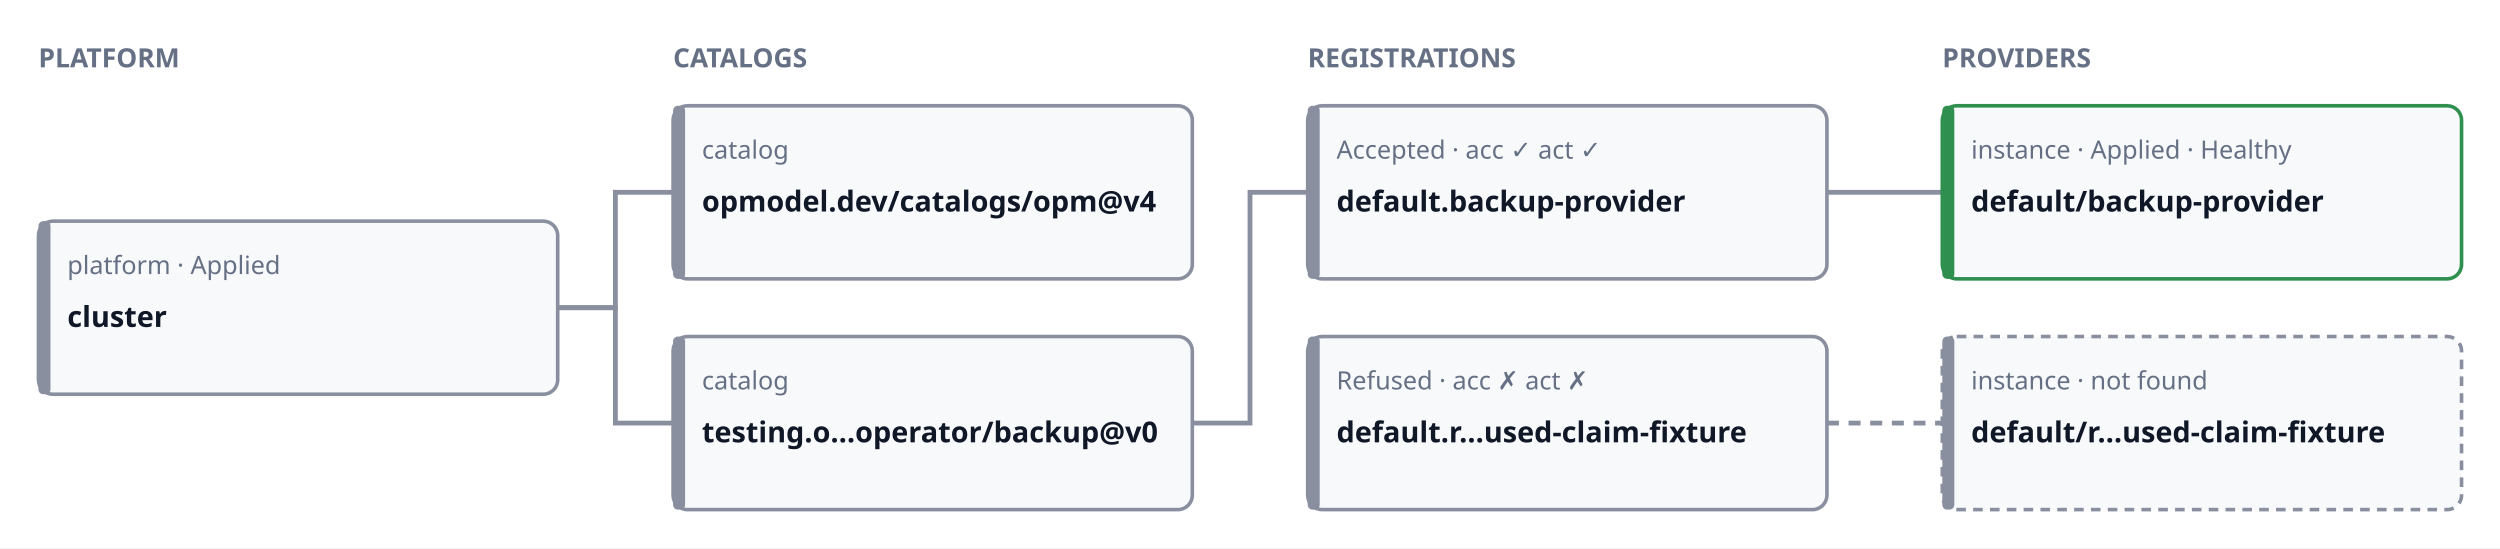
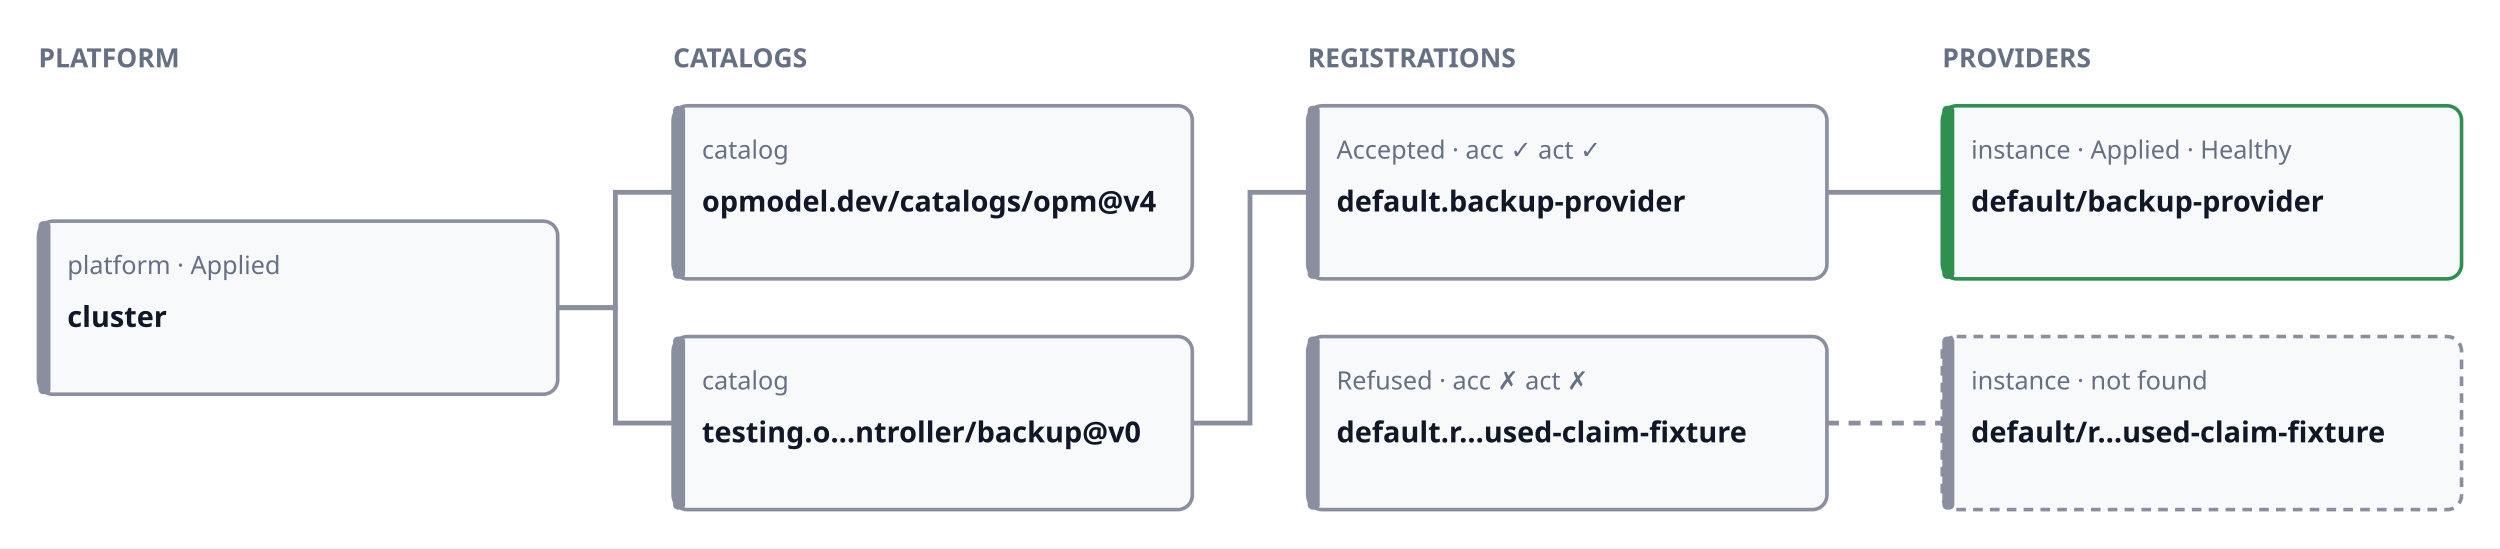
<svg xmlns="http://www.w3.org/2000/svg" width="1040" height="228" viewBox="0 0 1040 228" font-family="sans-serif" font-size="12" role="img" aria-label="platform graph of plat:cluster">
  <rect width="1040" height="228" fill="#ffffff" />
  <text x="16" y="28" fill="#667085" font-size="11" font-weight="bold">PLATFORM</text>
  <text x="280" y="28" fill="#667085" font-size="11" font-weight="bold">CATALOGS</text>
  <text x="544" y="28" fill="#667085" font-size="11" font-weight="bold">REGISTRATIONS</text>
  <text x="808" y="28" fill="#667085" font-size="11" font-weight="bold">PROVIDERS</text>
  <path d="M544 80 H520 V176 H496" fill="none" stroke="#8a8fa0" stroke-width="2" />
  <path d="M760 80 H784 V80 H808" fill="none" stroke="#8a8fa0" stroke-width="2" />
  <path d="M760 176 H784 V176 H808" fill="none" stroke="#8a8fa0" stroke-width="2" stroke-dasharray="5 4" />
  <path d="M232 128 H256 V80 H280" fill="none" stroke="#8a8fa0" stroke-width="2" />
  <path d="M232 128 H256 V176 H280" fill="none" stroke="#8a8fa0" stroke-width="2" />
  <g transform="translate(16 92)">
    <rect width="216" height="72" rx="6" fill="#f8f9fb" stroke="#8a8fa0" stroke-width="1.5" />
    <rect width="5" height="72" rx="2" fill="#8a8fa0" />
    <text x="12" y="22" fill="#667085" font-size="10.5">platform · Applied</text>
    <text x="12" y="44" fill="#101828" font-weight="bold">cluster</text>
  </g>
  <g transform="translate(280 44)">
    <rect width="216" height="72" rx="6" fill="#f8f9fb" stroke="#8a8fa0" stroke-width="1.5" />
    <rect width="5" height="72" rx="2" fill="#8a8fa0" />
    <text x="12" y="22" fill="#667085" font-size="10.5">catalog</text>
    <text x="12" y="44" fill="#101828" font-weight="bold">opmodel.dev/catalogs/opm@v4</text>
  </g>
  <g transform="translate(280 140)">
    <rect width="216" height="72" rx="6" fill="#f8f9fb" stroke="#8a8fa0" stroke-width="1.5" />
    <rect width="5" height="72" rx="2" fill="#8a8fa0" />
    <text x="12" y="22" fill="#667085" font-size="10.5">catalog</text>
-     <text x="12" y="44" fill="#101828" font-weight="bold">testing.o…operator/backup@v0</text>
+     <text x="12" y="44" fill="#101828" font-weight="bold">testing.o…ntroller/backup@v0</text>
  </g>
  <g transform="translate(544 44)">
    <rect width="216" height="72" rx="6" fill="#f8f9fb" stroke="#8a8fa0" stroke-width="1.5" />
    <rect width="5" height="72" rx="2" fill="#8a8fa0" />
    <text x="12" y="22" fill="#667085" font-size="10.5">Accepted · acc ✓ act ✓</text>
    <text x="12" y="44" fill="#101828" font-weight="bold">default.backup-provider</text>
  </g>
  <g transform="translate(544 140)">
    <rect width="216" height="72" rx="6" fill="#f8f9fb" stroke="#8a8fa0" stroke-width="1.5" />
    <rect width="5" height="72" rx="2" fill="#8a8fa0" />
    <text x="12" y="22" fill="#667085" font-size="10.5">Refused · acc ✗ act ✗</text>
    <text x="12" y="44" fill="#101828" font-weight="bold">default.r…used-claim-fixture</text>
  </g>
  <g transform="translate(808 44)">
    <rect width="216" height="72" rx="6" fill="#f8f9fb" stroke="#2f8f4e" stroke-width="1.5" />
    <rect width="5" height="72" rx="2" fill="#2f8f4e" />
    <text x="12" y="22" fill="#667085" font-size="10.5">instance · Applied · Healthy</text>
    <text x="12" y="44" fill="#101828" font-weight="bold">default/backup-provider</text>
  </g>
  <g transform="translate(808 140)">
    <rect width="216" height="72" rx="6" fill="#f8f9fb" stroke="#8a8fa0" stroke-width="1.5" stroke-dasharray="4 3" />
    <rect width="5" height="72" rx="2" fill="#8a8fa0" />
    <text x="12" y="22" fill="#667085" font-size="10.5">instance · not found</text>
    <text x="12" y="44" fill="#101828" font-weight="bold">default/r…used-claim-fixture</text>
  </g>
</svg>
